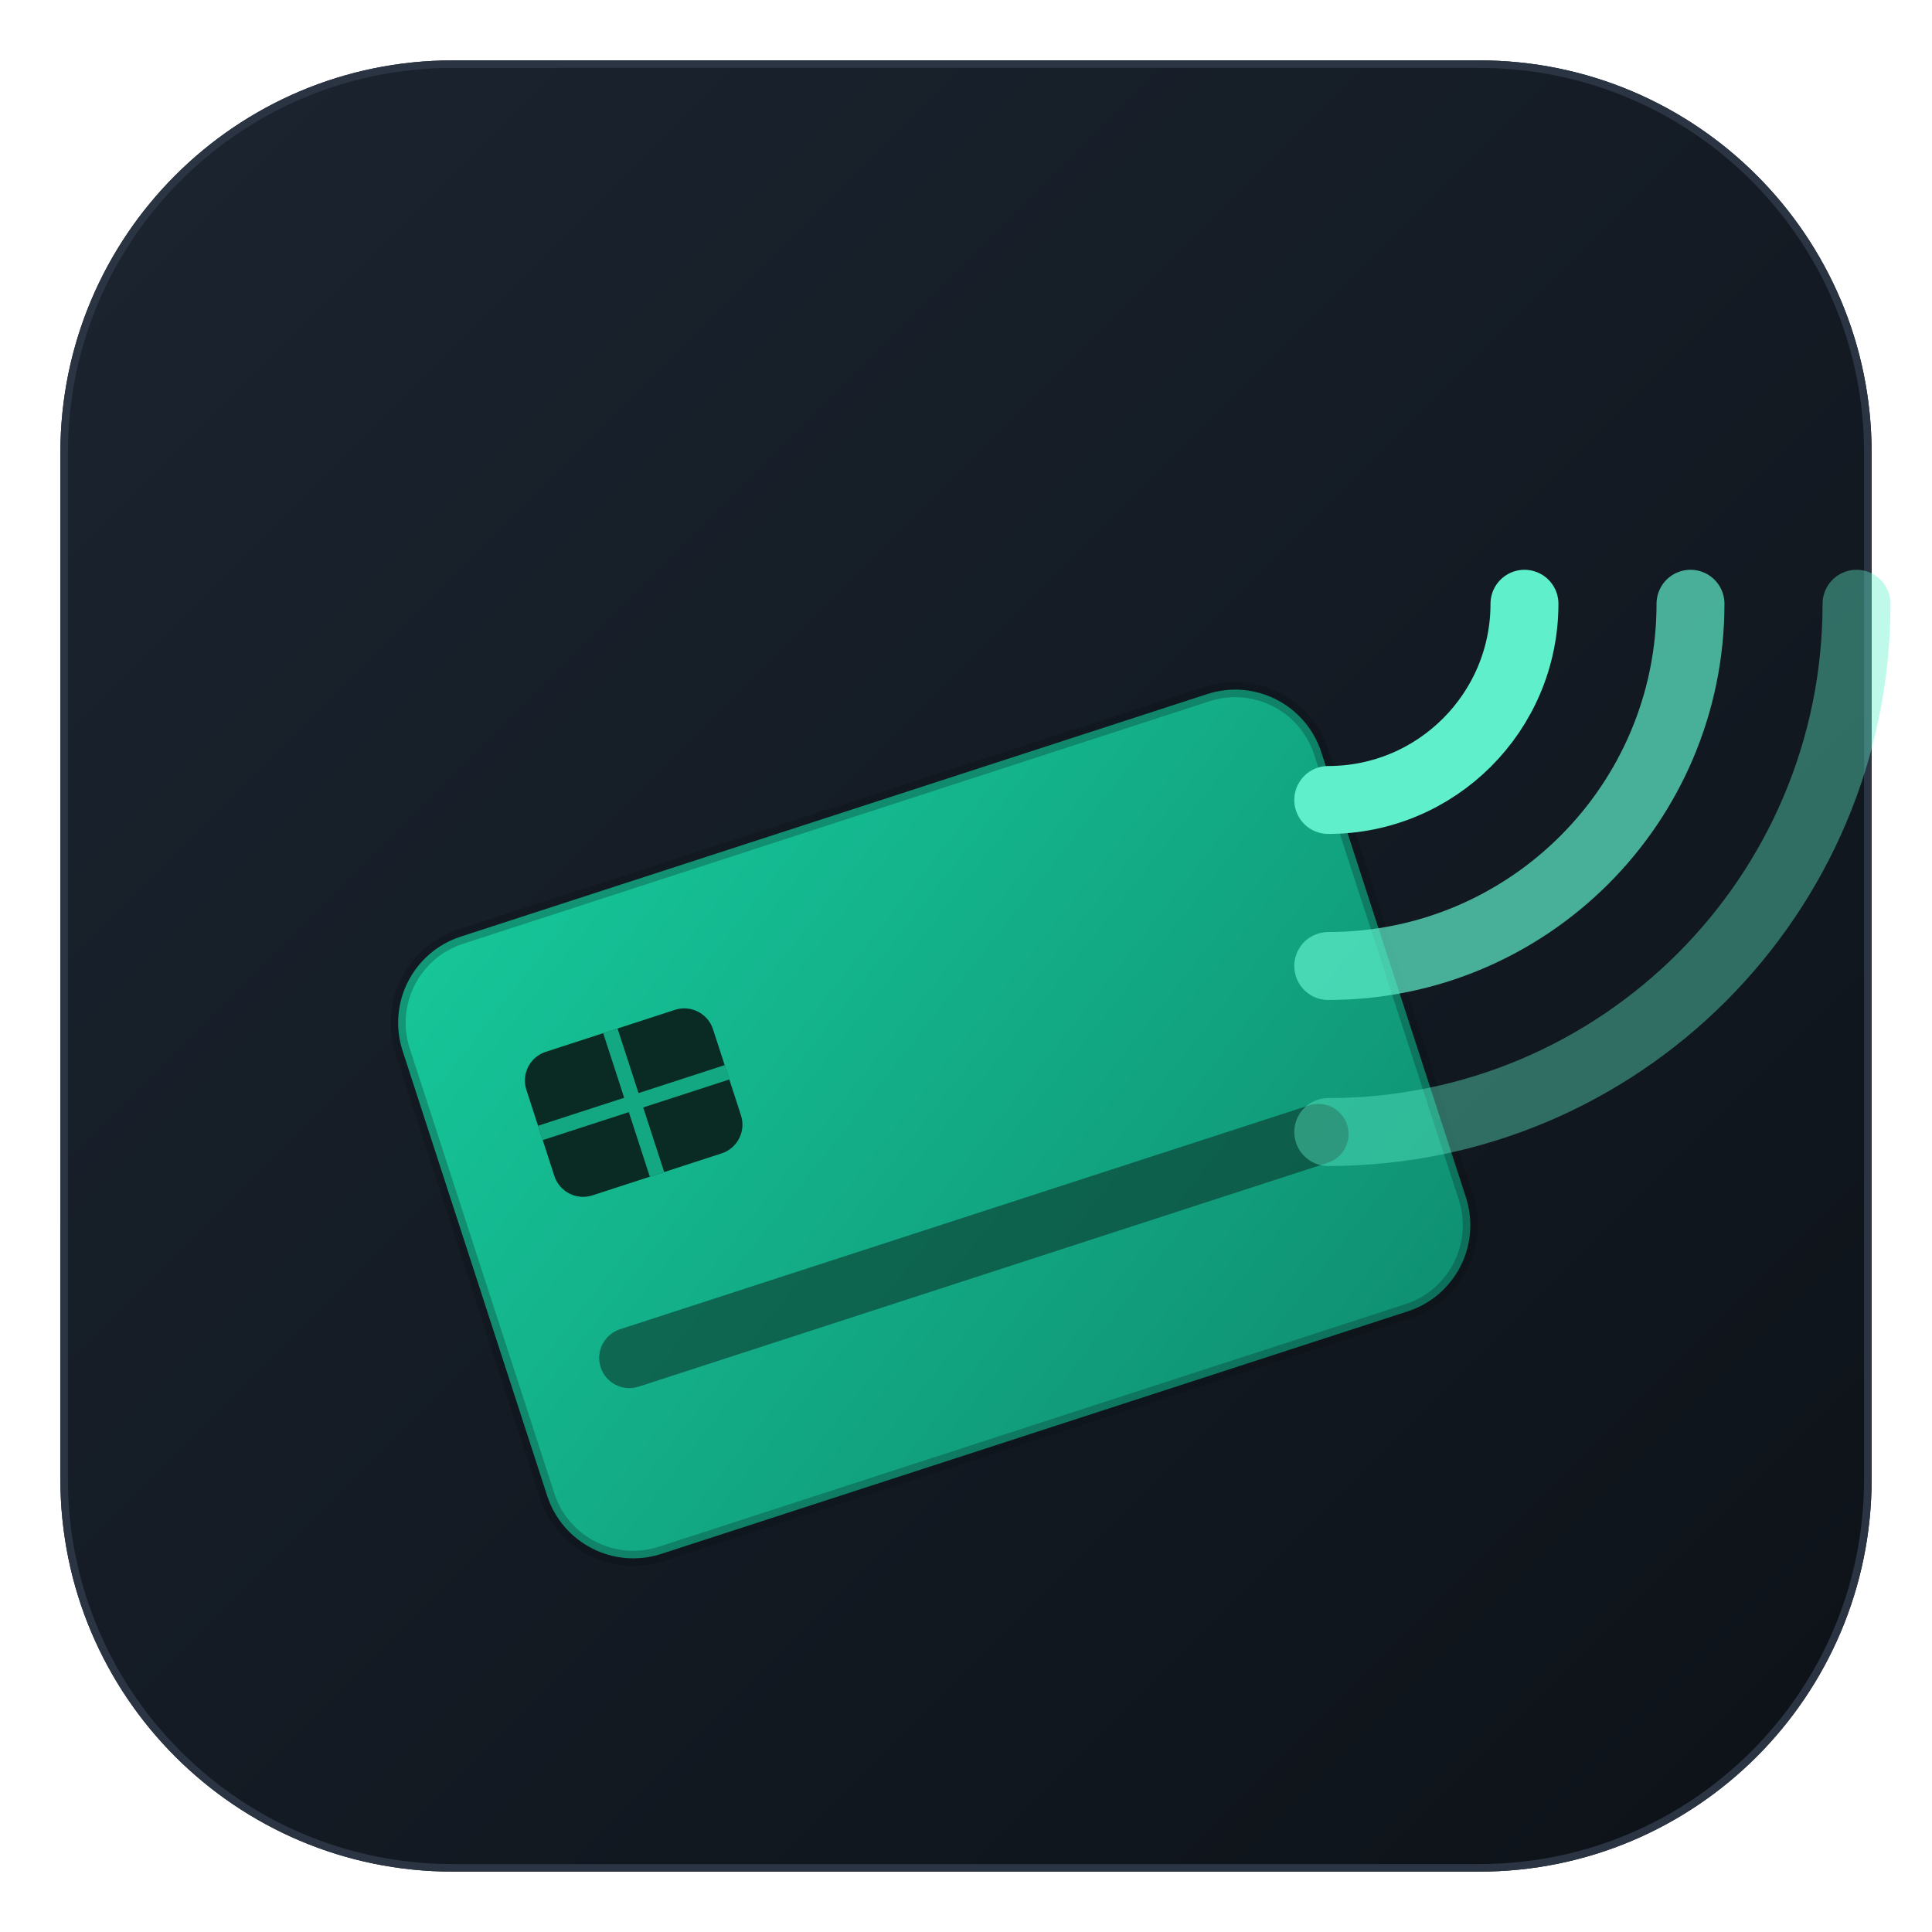
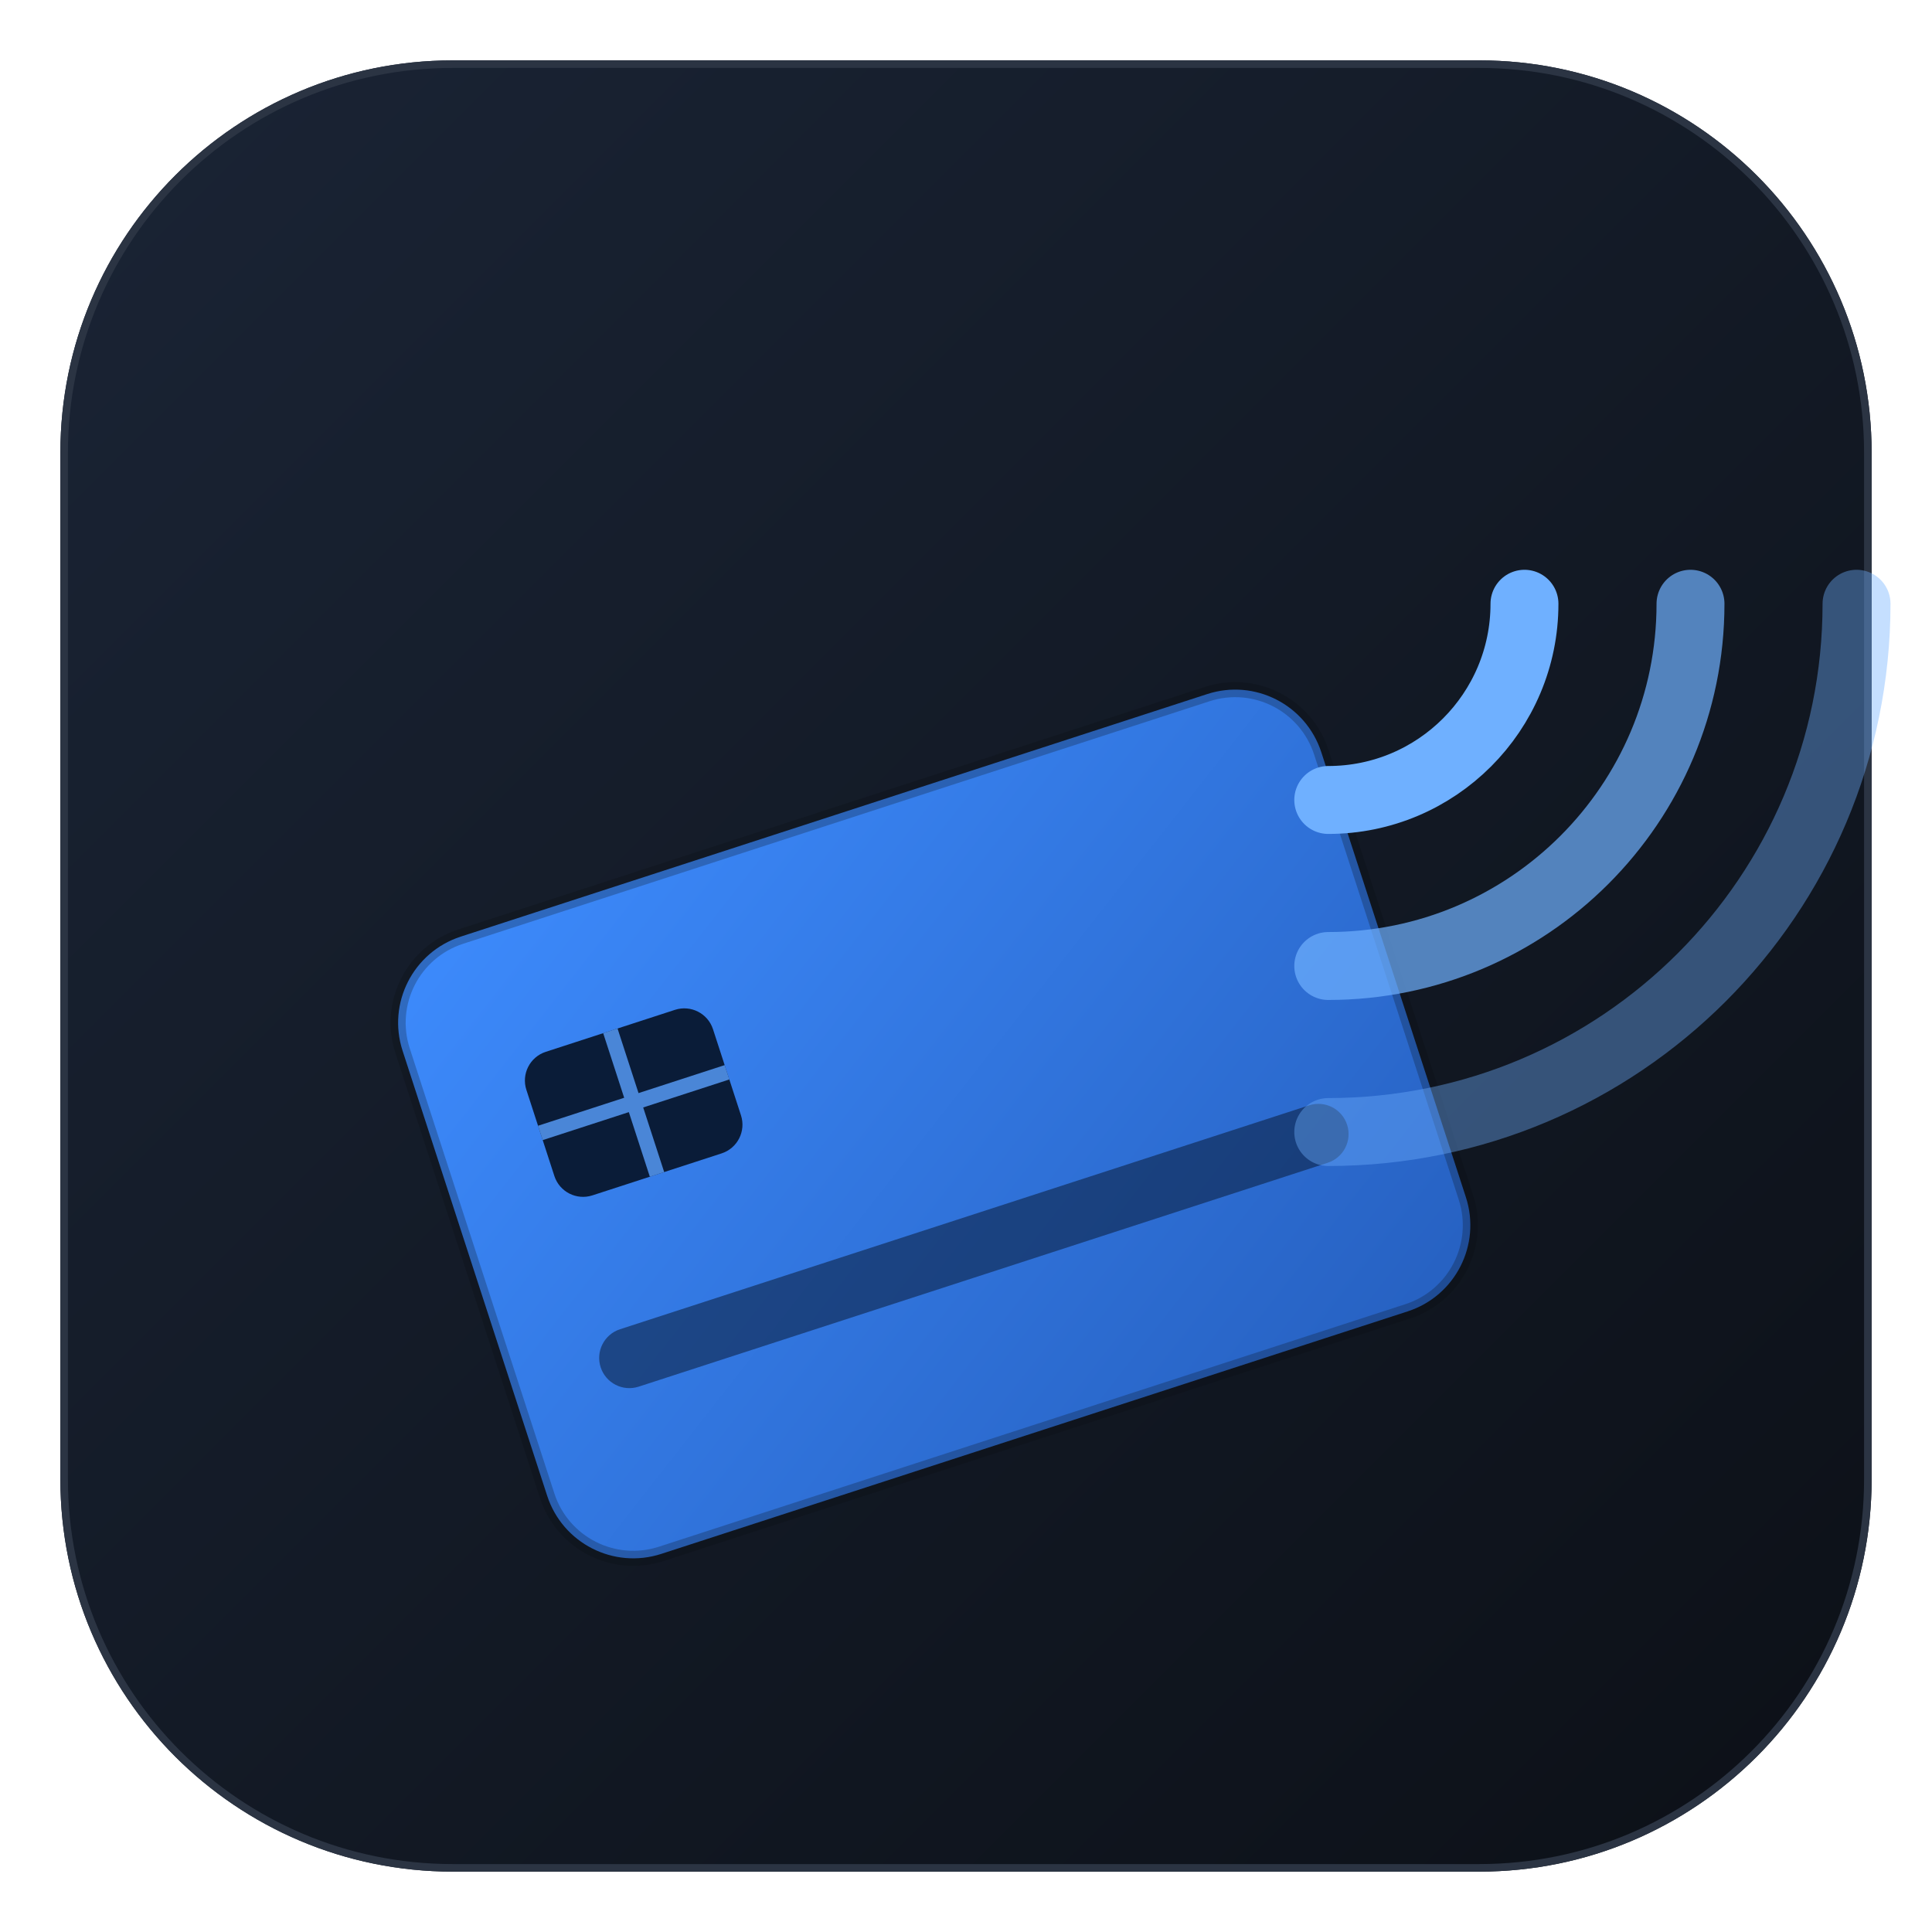
<svg xmlns="http://www.w3.org/2000/svg" width="256" height="256" viewBox="0 0 256 256">
  <defs>
    <linearGradient id="bg" x1="0" y1="0" x2="1" y2="1">
-       <stop offset="0" stop-color="#1b2430" />
-       <stop offset="1" stop-color="#0d1218" />
+       <stop offset="0" stop-color="#1a2435" />
+       <stop offset="1" stop-color="#0c1017" />
    </linearGradient>
    <linearGradient id="card" x1="0" y1="0" x2="1" y2="1">
-       <stop offset="0" stop-color="#16c79a" />
-       <stop offset="1" stop-color="#0f8f72" />
+       <stop offset="0" stop-color="#3d8bfd" />
+       <stop offset="1" stop-color="#2660c0" />
    </linearGradient>
  </defs>
  <rect x="8" y="8" width="240" height="240" rx="52" fill="url(#bg)" />
  <rect x="8.5" y="8.5" width="239" height="239" rx="51.5" fill="none" stroke="#2b3443" stroke-width="1" />
  <g transform="rotate(-18 128 136)">
    <rect x="56" y="104" width="128" height="86" rx="12" fill="url(#card)" />
    <rect x="56" y="104" width="128" height="86" rx="12" fill="none" stroke="#0a0e13" stroke-opacity="0.25" stroke-width="2" />
-     <rect x="70" y="122" width="26" height="20" rx="4" fill="#0a2b23" />
-     <path d="M70 132 h26 M83 122 v20" stroke="#16c79a" stroke-width="2" opacity="0.8" />
-     <rect x="68" y="160" width="104" height="8" rx="4" fill="#0a2b23" opacity="0.55" />
+     <rect x="70" y="122" width="26" height="20" rx="4" fill="#0a1c38" />
+     <path d="M70 132 h26 M83 122 v20" stroke="#5aa0ff" stroke-width="2" opacity="0.8" />
+     <rect x="68" y="160" width="104" height="8" rx="4" fill="#0a1c38" opacity="0.55" />
  </g>
-   <g transform="translate(176 80)" fill="none" stroke="#5ff0cb" stroke-width="9" stroke-linecap="round">
+   <g transform="translate(176 80)" fill="none" stroke="#6fb0ff" stroke-width="9" stroke-linecap="round">
    <path d="M0 26 a26 26 0 0 0 26 -26" opacity="1" />
    <path d="M0 48 a48 48 0 0 0 48 -48" opacity="0.7" />
    <path d="M0 70 a70 70 0 0 0 70 -70" opacity="0.4" />
  </g>
</svg>
